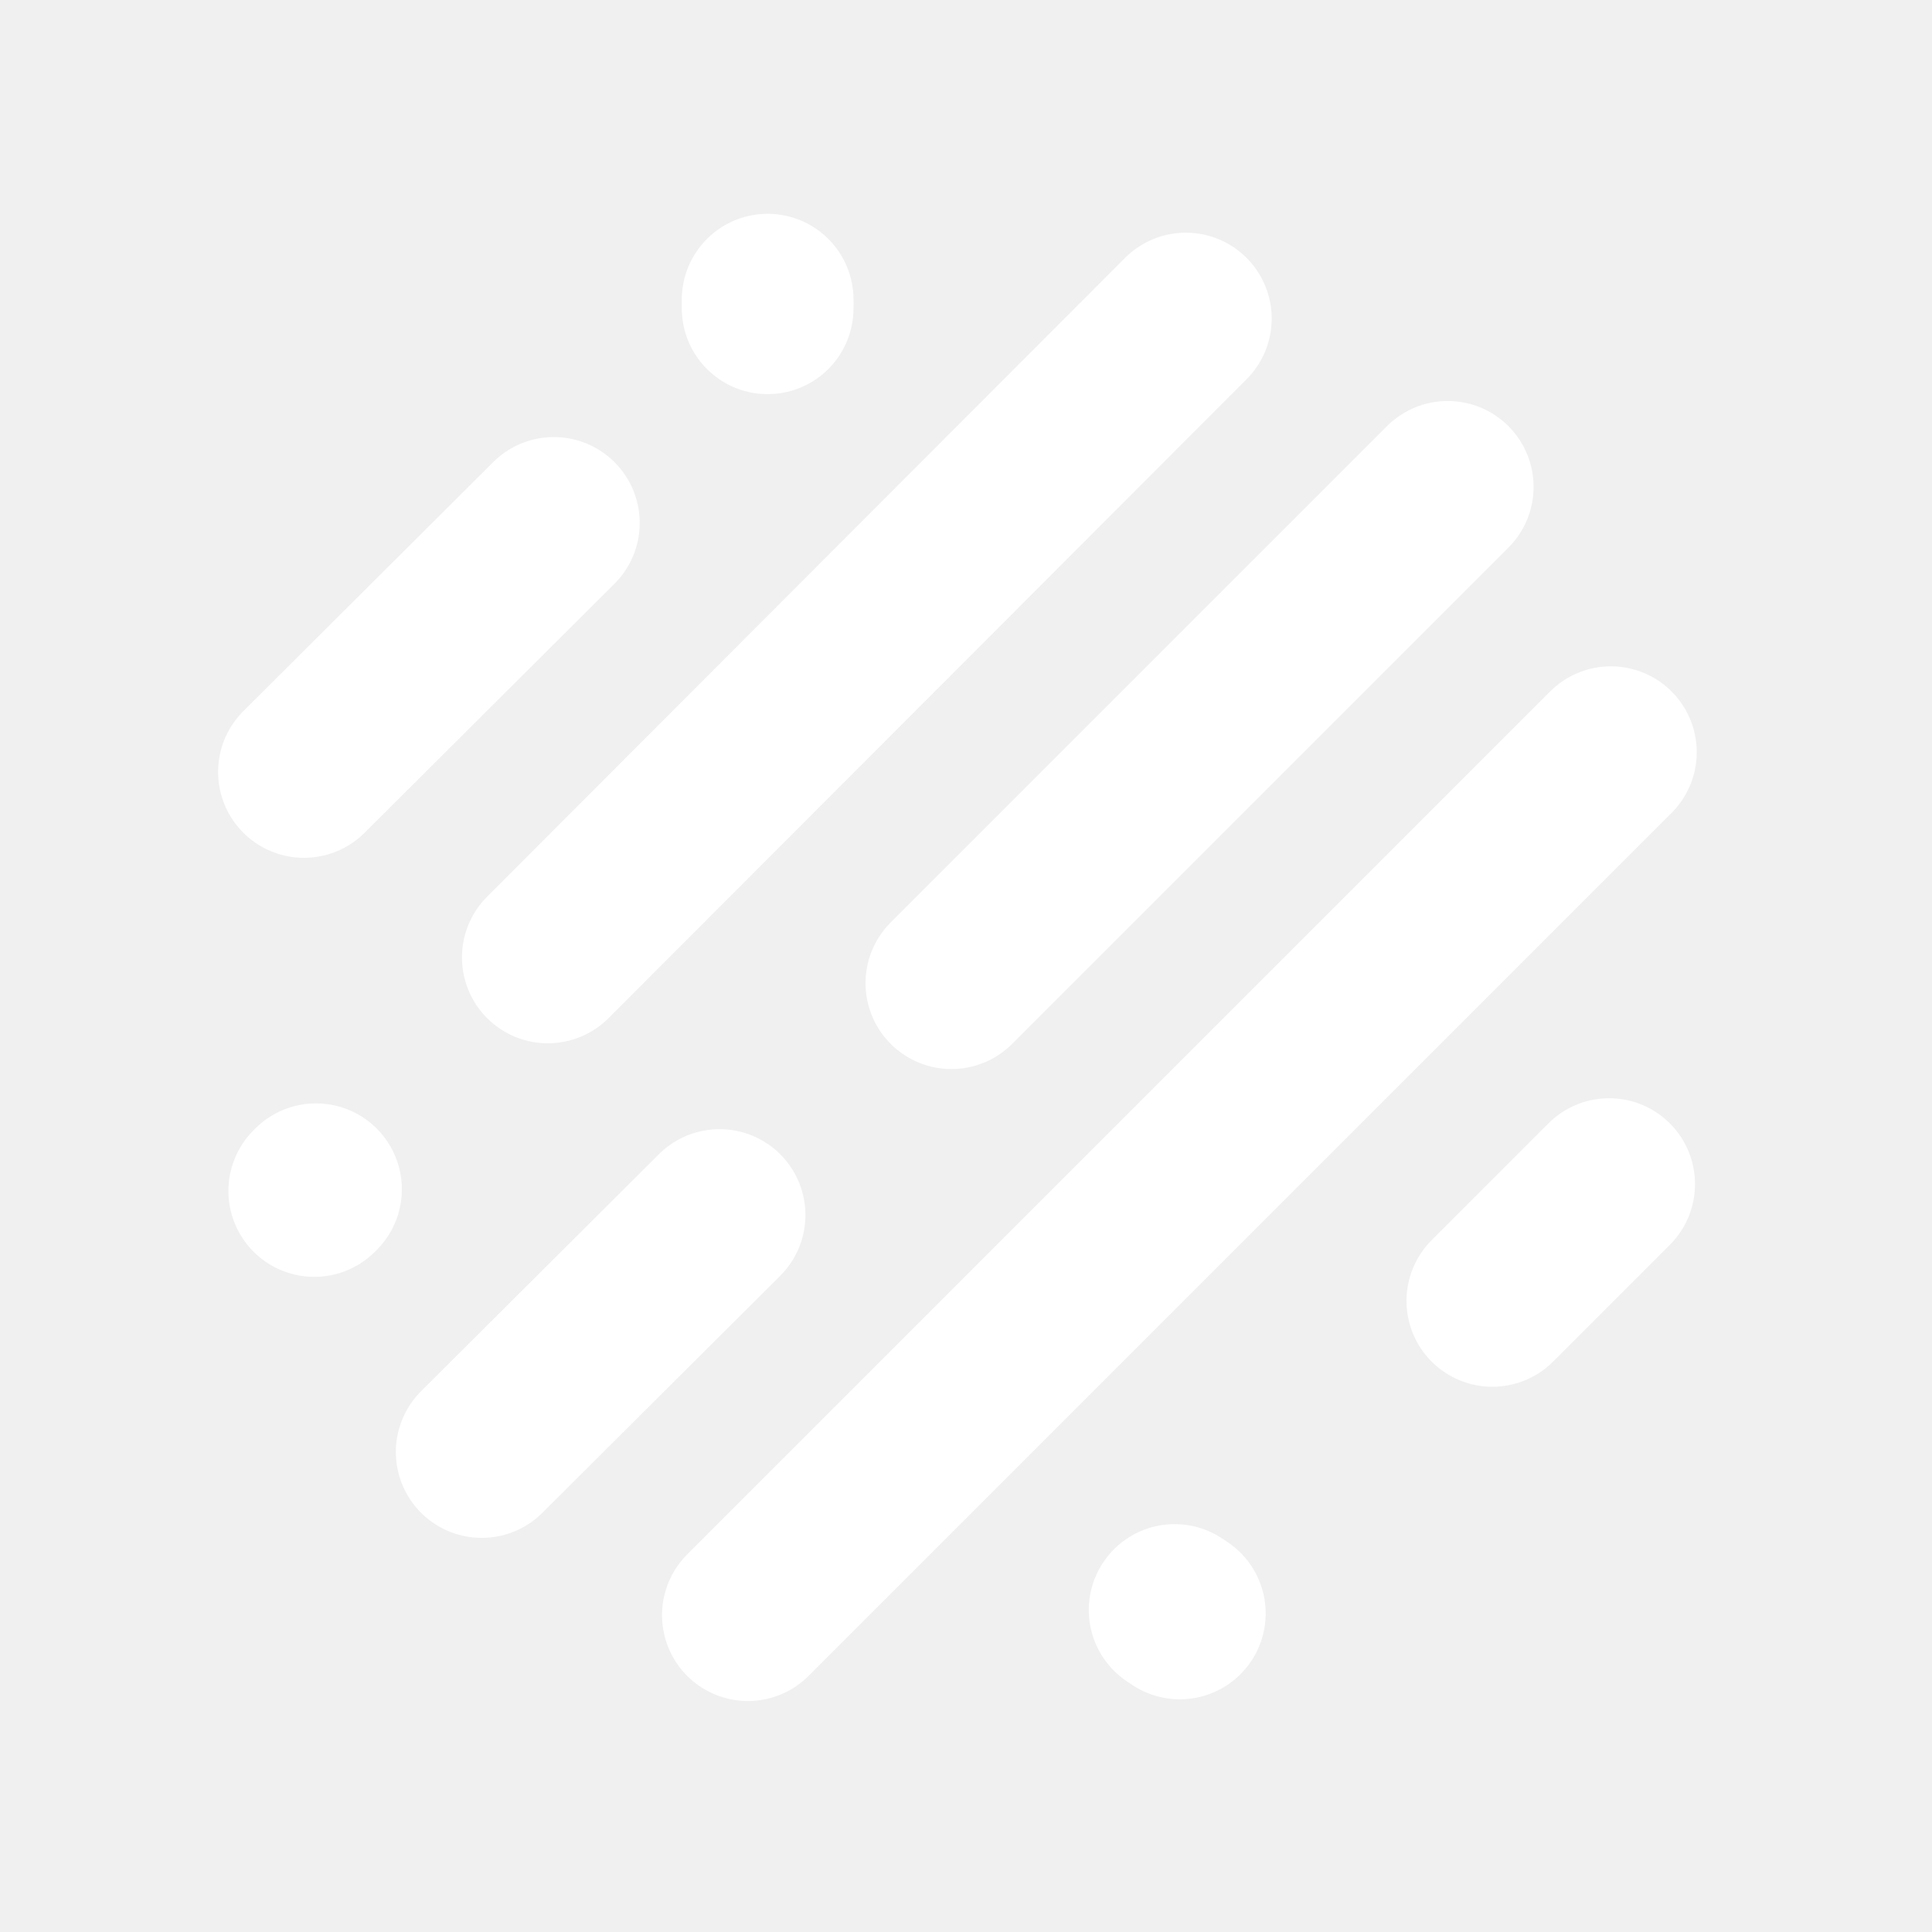
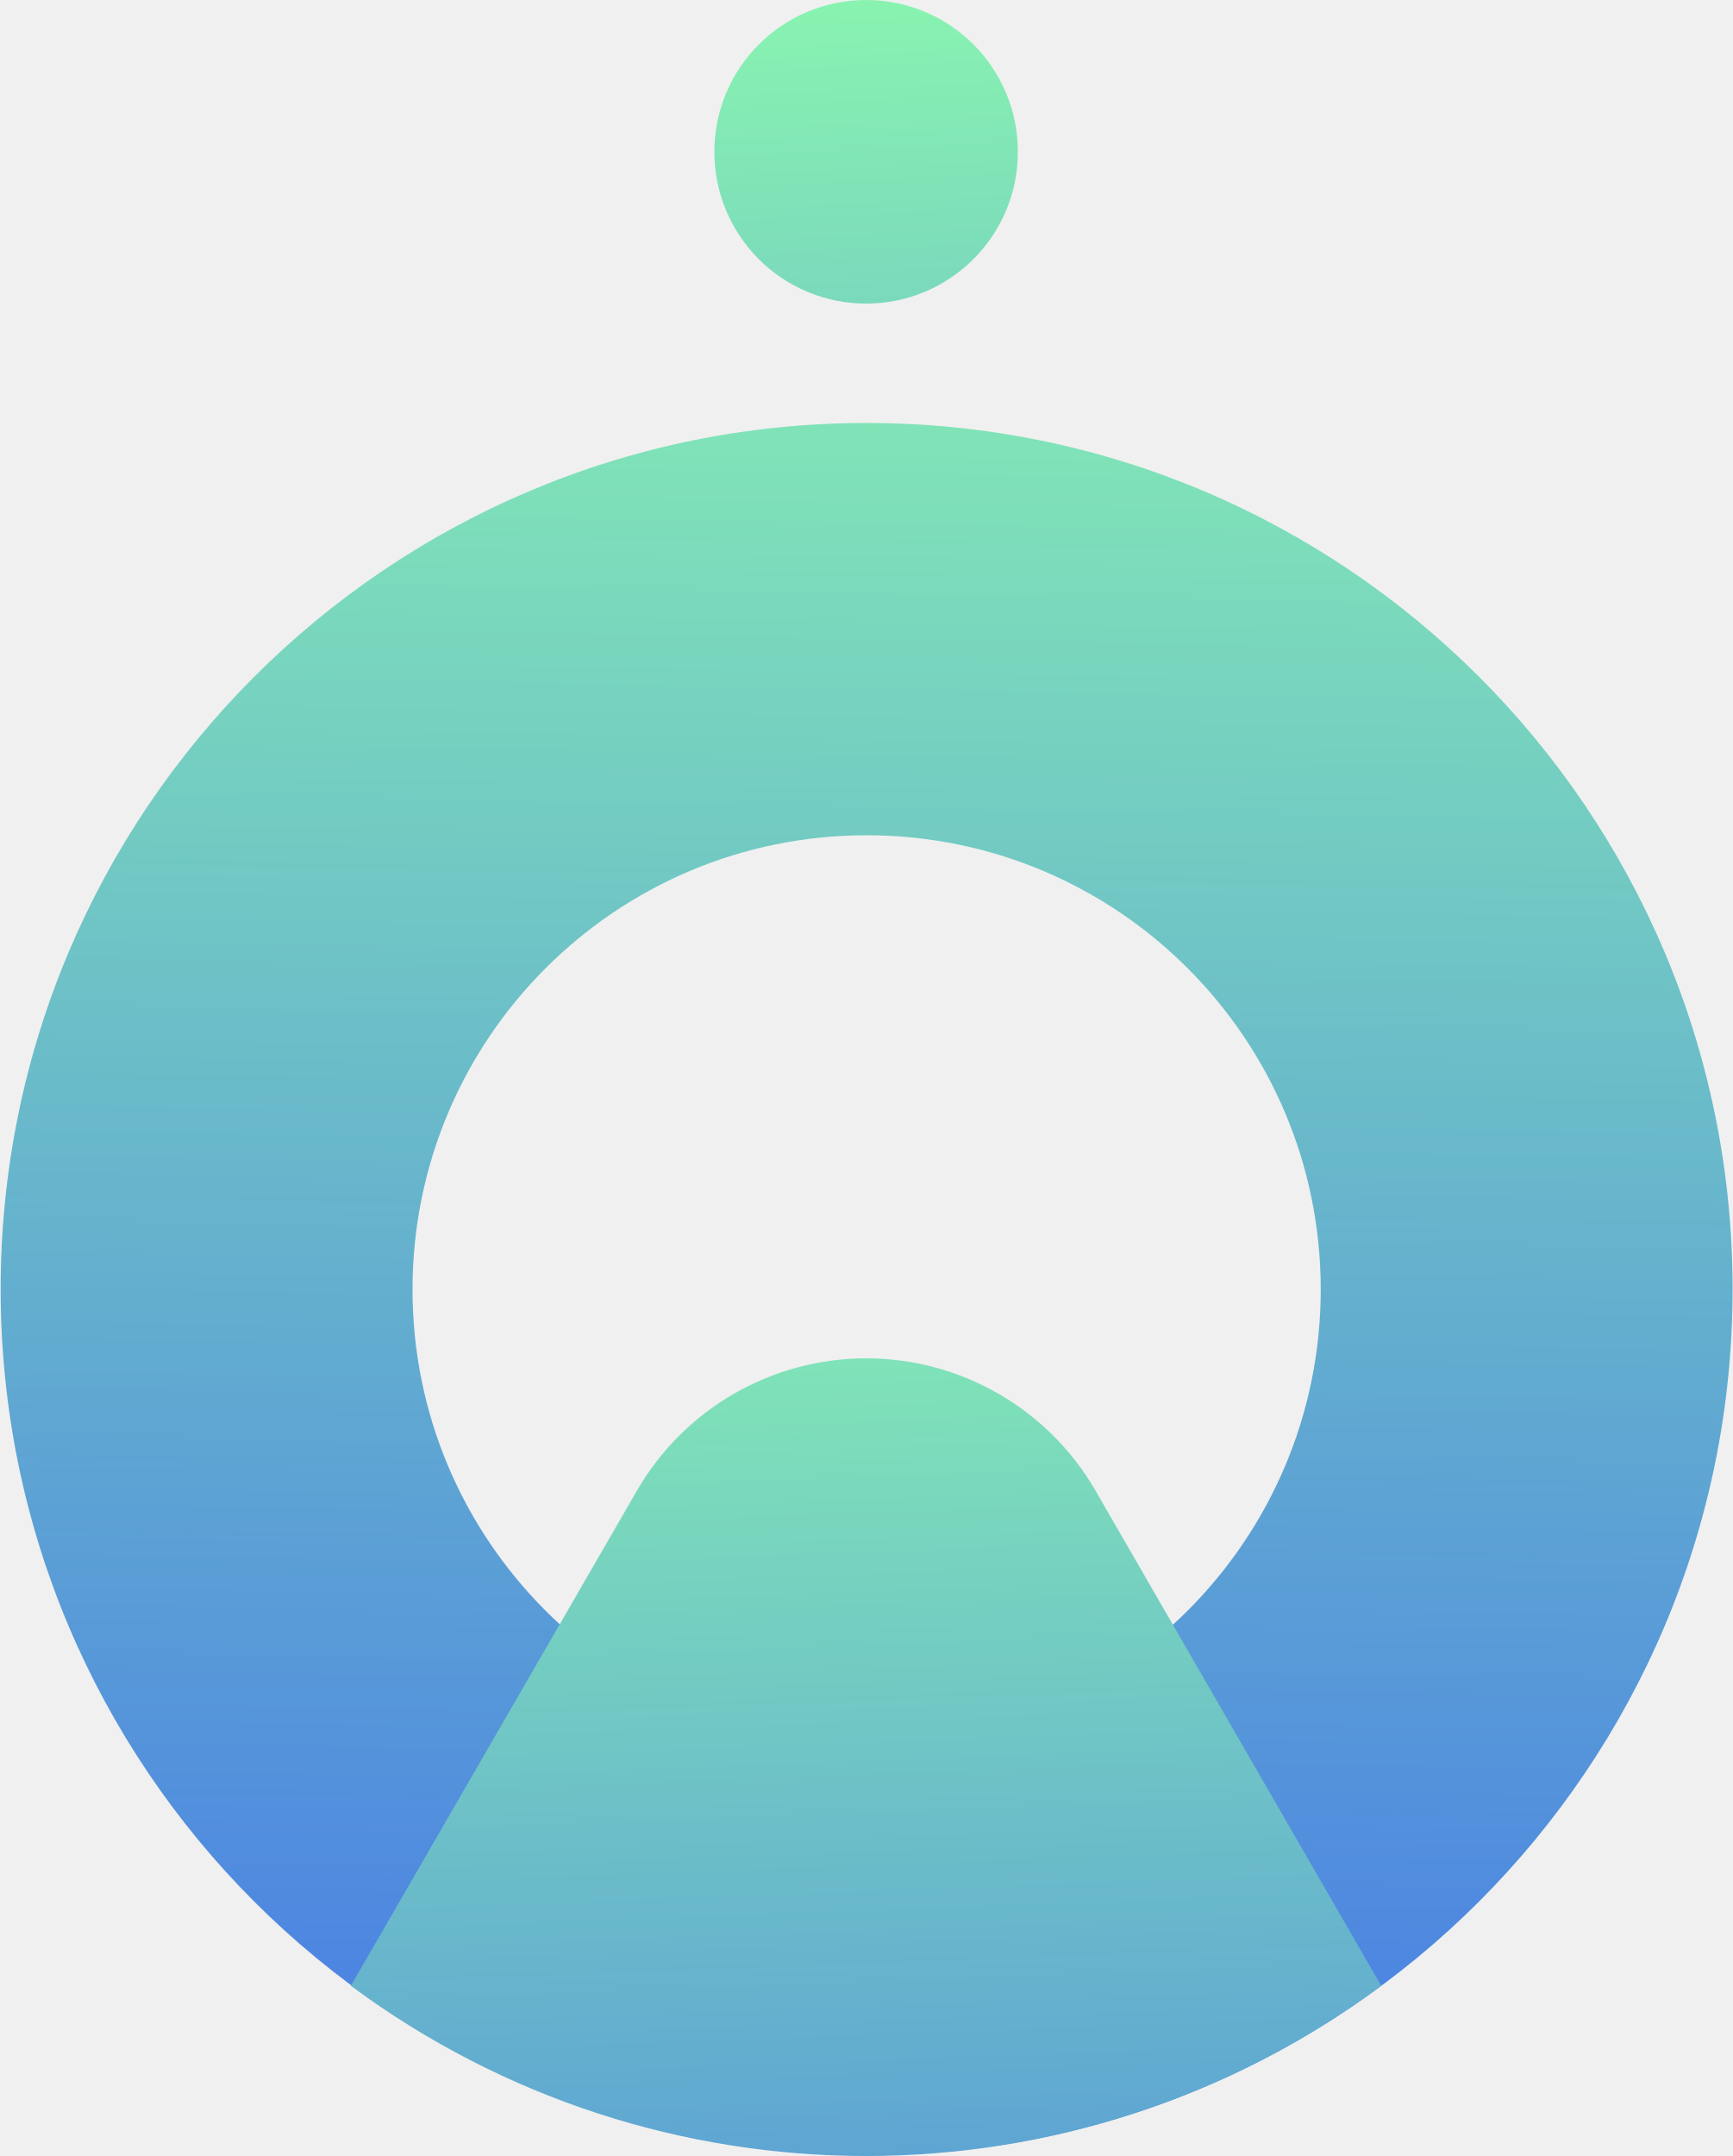
- <svg xmlns="http://www.w3.org/2000/svg" version="1.1" id="Layer_1" x="0px" y="0px" viewBox="0 0 225 225" style="enable-background:new 0 0 225 225;" xml:space="preserve">
-   <style type="text/css">
- 	.st0{fill:none;stroke:#ffffff;stroke-width:20;stroke-linecap:round;stroke-miterlimit:3;}
- </style>
-   <g transform="matrix( 1, 0, 0, 1, 0,0) ">
-     <g>
-       <path id="Layer0_0_1_STROKES" class="st0" d="M173.8,151.5l13.6-13.6 M35.4,89.9l29.1-29 M89.4,34.9v1 M137.4,187.9l-0.6-0.4     M36.6,138.7l0.2-0.2 M56.1,169.1l27.7-27.6 M63.8,111.5l74.3-74.4 M87.1,188.1L187.6,87.6 M110.8,114.5l57.8-57.8" />
-     </g>
+ <svg xmlns="http://www.w3.org/2000/svg" xmlns:xlink="http://www.w3.org/1999/xlink" viewBox="0 0 105.38 131.1">
+   <defs>
+     <style>.cls-1{fill:url(#Nueva_muestra_de_degradado_1);}.cls-2{fill:url(#Nueva_muestra_de_degradado_1-2);}.cls-3{fill:url(#Nueva_muestra_de_degradado_1-3);}</style>
+     <linearGradient id="Nueva_muestra_de_degradado_1" x1="68.75" y1="2.39" x2="65.66" y2="180.84" gradientUnits="userSpaceOnUse">
+       <stop offset="0" stop-color="#8fffab" />
+       <stop offset="1" stop-color="#2f4efa" />
+     </linearGradient>
+     <linearGradient id="Nueva_muestra_de_degradado_1-2" x1="66.47" y1="-3.78" x2="72.66" y2="118.97" xlink:href="#Nueva_muestra_de_degradado_1" />
+     <linearGradient id="Nueva_muestra_de_degradado_1-3" x1="65.11" y1="64.28" x2="70.27" y2="204.57" xlink:href="#Nueva_muestra_de_degradado_1" />
+   </defs>
+   <g id="OBJECTS">
+     <path class="cls-1" d="M67.35,30.08a52.67,52.67,0,1,0,52.7,52.68A52.67,52.67,0,0,0,67.35,30.08Zm0,80.31A27.62,27.62,0,1,1,95,82.77,27.63,27.63,0,0,1,67.35,110.39Z" transform="translate(-14.67 -4.36)" />
+     <path class="cls-2" d="M67.35,22.82a9.23,9.23,0,1,0-9.23-9.23A9.22,9.22,0,0,0,67.35,22.82Z" transform="translate(-14.67 -4.36)" />
+     <path class="cls-3" d="M98.68,125.11a52.61,52.61,0,0,1-62.67,0L53.41,95A16.11,16.11,0,0,1,81.3,95Z" transform="translate(-14.67 -4.36)" />
  </g>
</svg>
